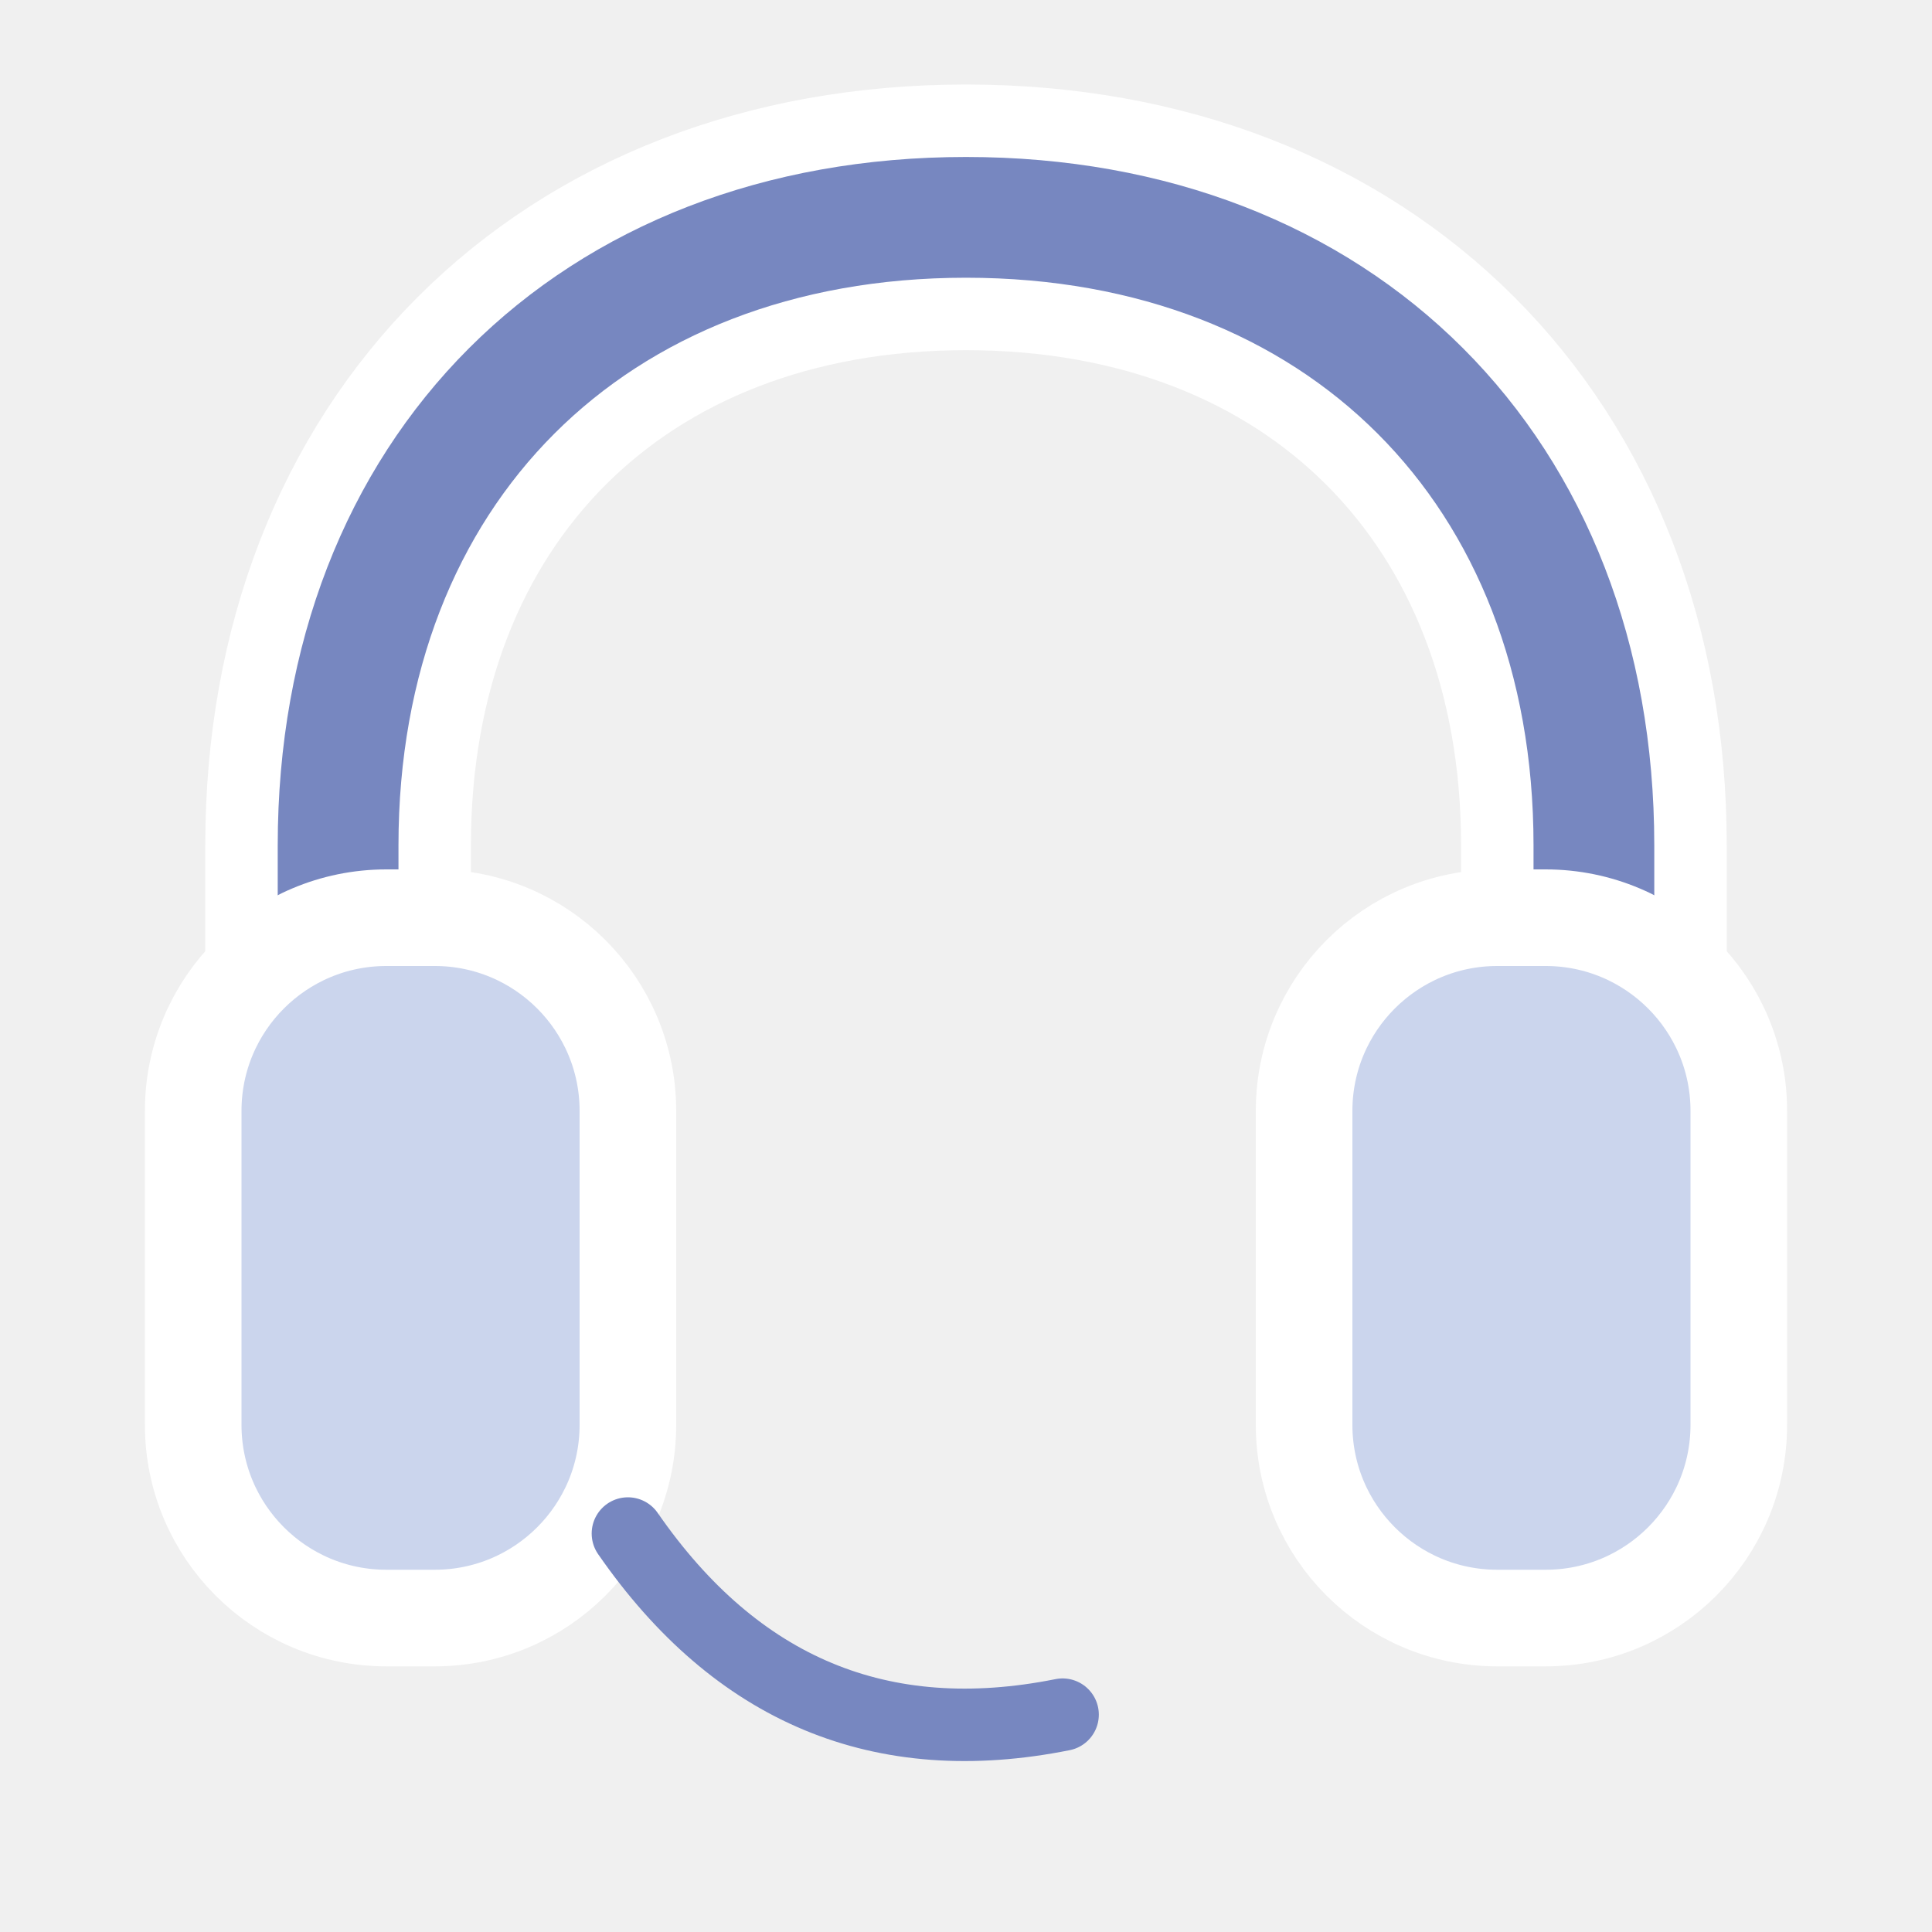
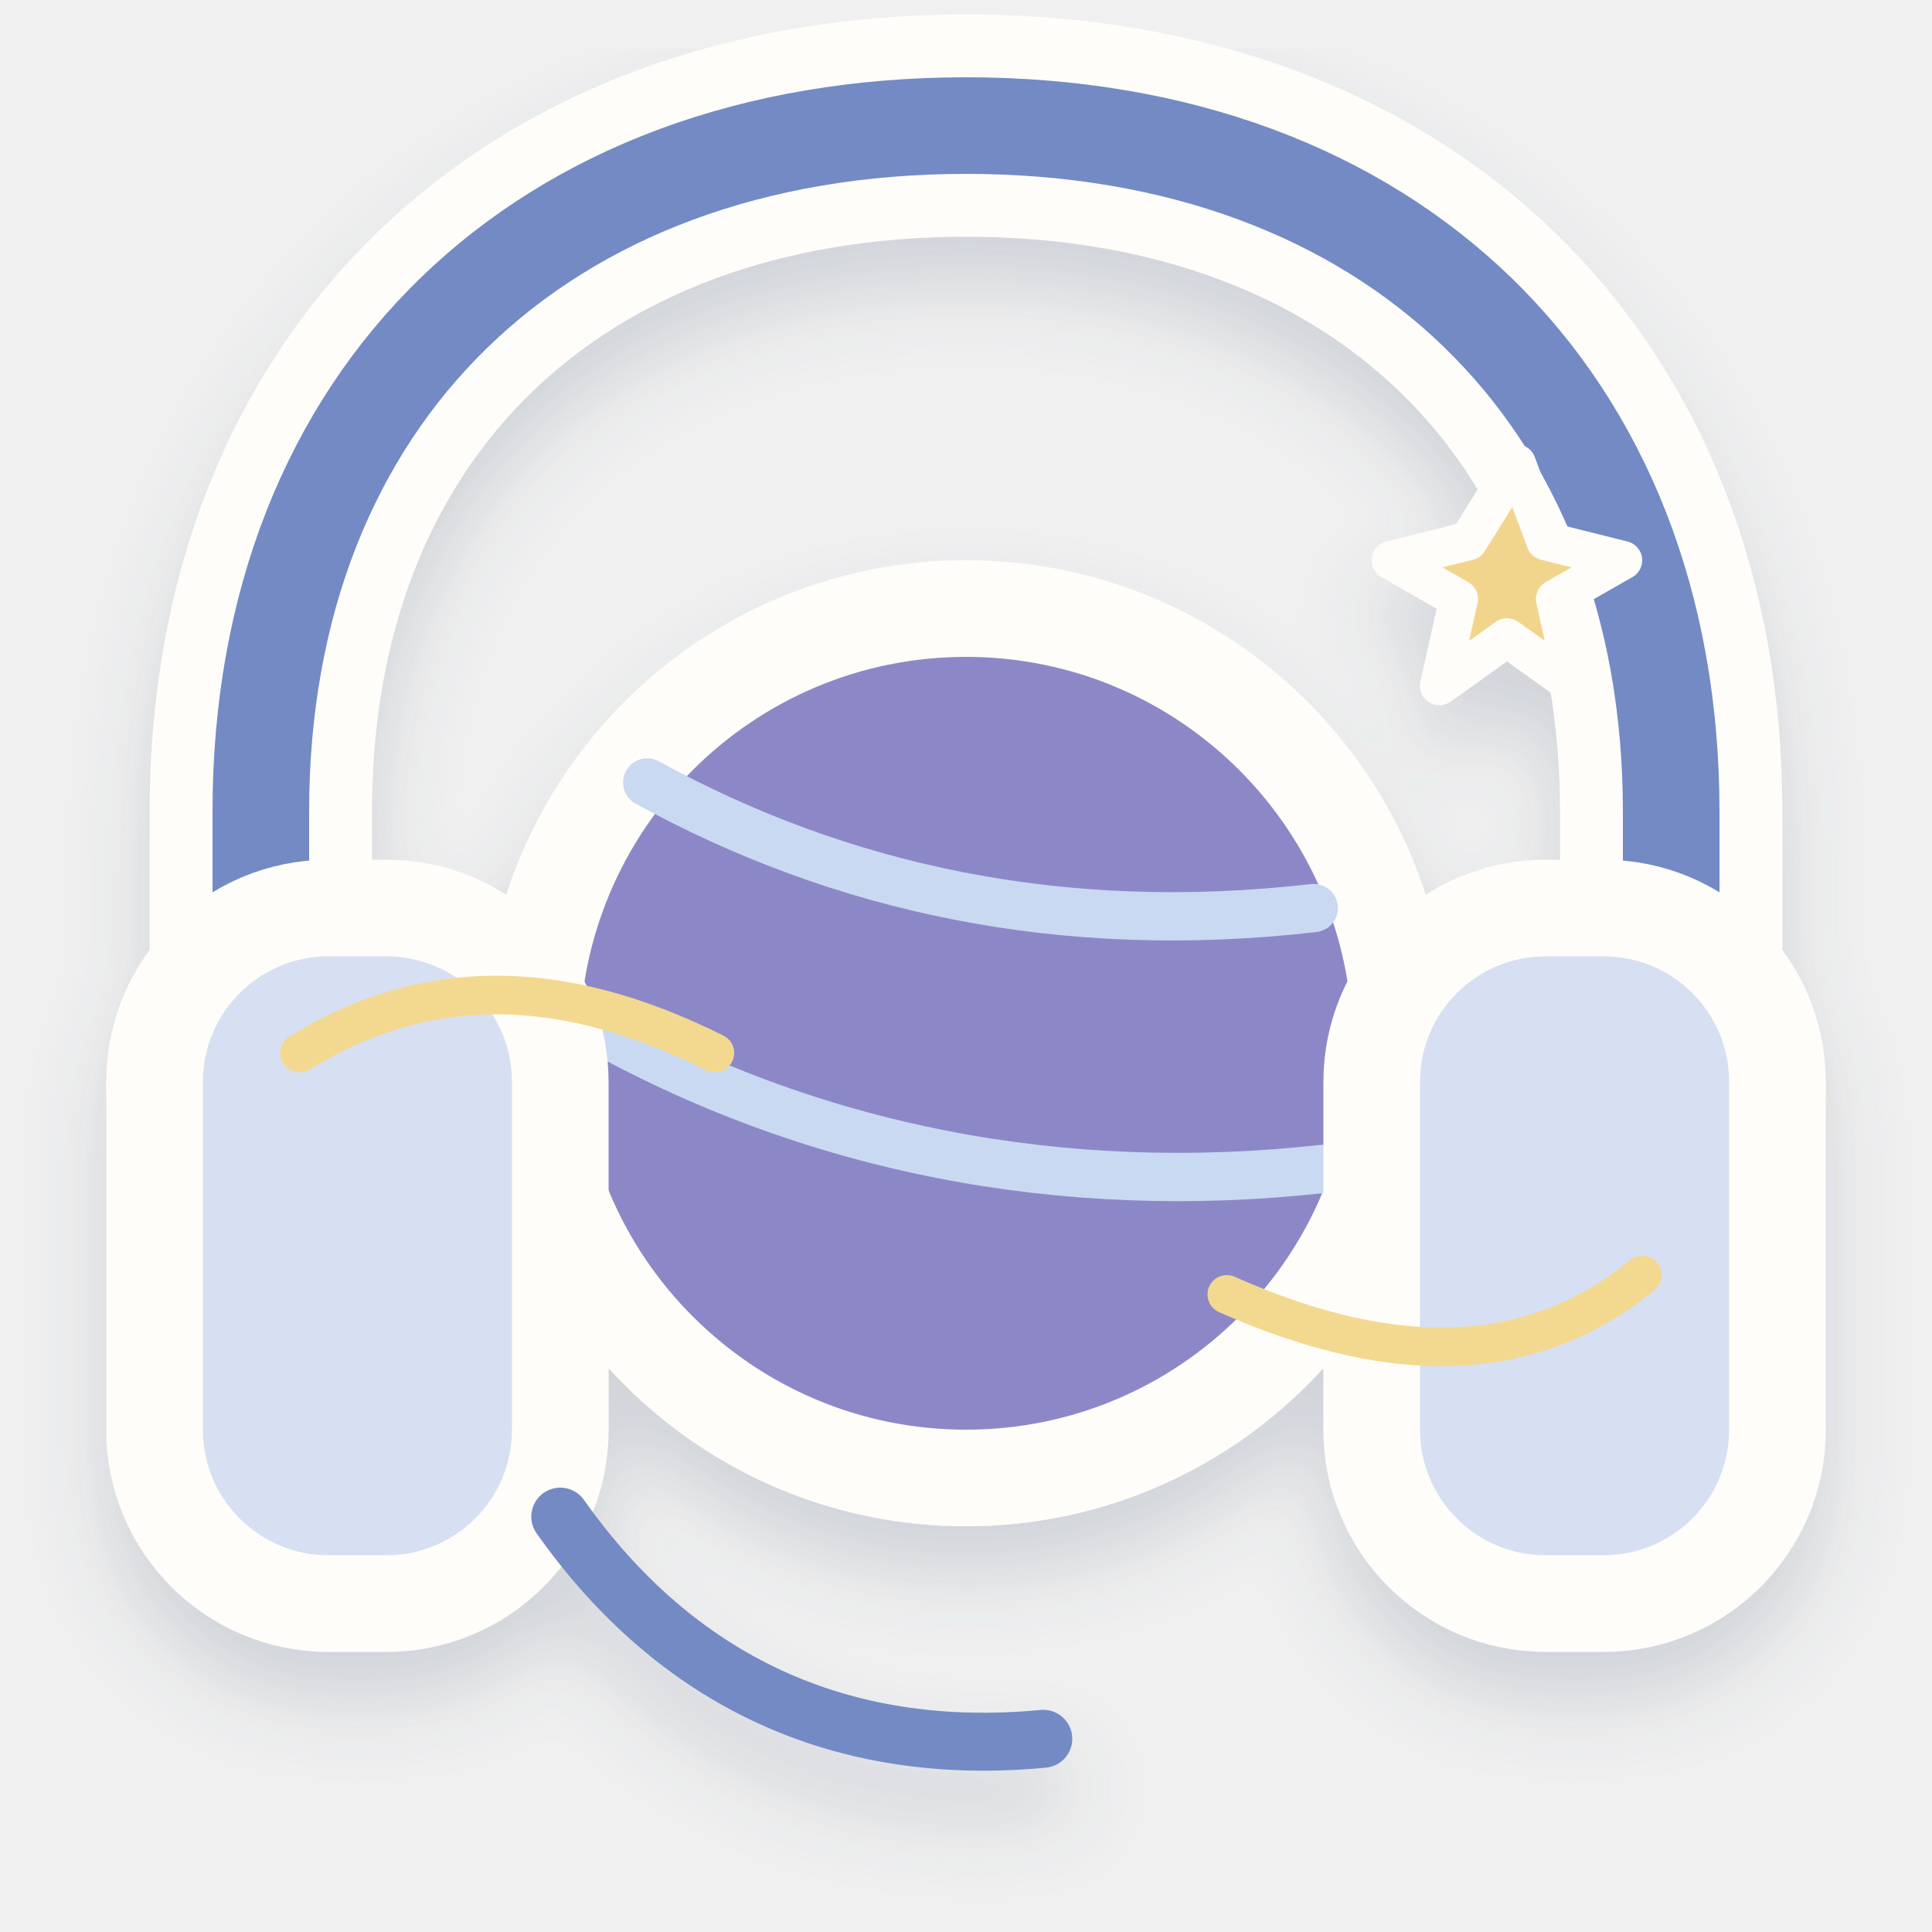
- <svg xmlns="http://www.w3.org/2000/svg" width="160" height="160" viewBox="0 0 160 160" fill="none">
-   <path d="M28 85V70c0-31 21-52 52-52s52 21 52 52v15" stroke="#fff" stroke-width="22" stroke-linecap="round" />
-   <path d="M28 85V70c0-31 21-52 52-52s52 21 52 52v15" stroke="#7787C0" stroke-width="10" stroke-linecap="round" />
-   <rect x="16" y="76" width="36" height="58" rx="16" fill="#CBD5ED" stroke="#fff" stroke-width="8" />
-   <rect x="108" y="76" width="36" height="58" rx="16" fill="#CBD5ED" stroke="#fff" stroke-width="8" />
-   <path d="M52 127c9 13 21 18 36 15" stroke="#7787C0" stroke-width="6" stroke-linecap="round" />
+ <svg xmlns="http://www.w3.org/2000/svg" width="200" height="200" viewBox="0 0 200 200" fill="none">
+   <defs>
+     <filter id="shadow" x="-25%" y="-25%" width="150%" height="160%">
+       <feDropShadow dx="0" dy="5" stdDeviation="4" flood-color="#53627F" flood-opacity=".2" />
+     </filter>
+   </defs>
+   <g filter="url(#shadow)" stroke-linecap="round" stroke-linejoin="round">
+     <circle cx="100" cy="108" r="45" fill="#8C88C8" stroke="#FFFDF9" stroke-width="10" />
+     <path d="M67 81c20 11 43 16 69 13M61 106c23 13 49 18 76 15" stroke="#C9D9F2" stroke-width="5" />
+     <path d="M27 105V84c0-43 29-71 73-71s73 28 73 71v21" stroke="#FFFDF9" stroke-width="23" />
+     <path d="M27 105V84c0-43 29-71 73-71s73 28 73 71v21" stroke="#738AC5" stroke-width="10" />
+     <rect x="16" y="94" width="42" height="72" rx="18" fill="#D6E0F2" stroke="#FFFDF9" stroke-width="10" />
+     <rect x="142" y="94" width="42" height="72" rx="18" fill="#D6E0F2" stroke="#FFFDF9" stroke-width="10" />
+     <path d="M58 157c12 17 29 25 50 23" stroke="#738AC5" stroke-width="6" />
+     <path d="m157 48 3 8 8 2-7 4 2 9-7-5-7 5 2-9-7-4 8-2 5-8Z" fill="#F2D58D" stroke="#FFFDF9" stroke-width="4" />
+     <path d="M74 109c-16-8-30-8-43 0M127 134c18 8 32 7 43-2" stroke="#F3D98F" stroke-width="4" />
+   </g>
</svg>
